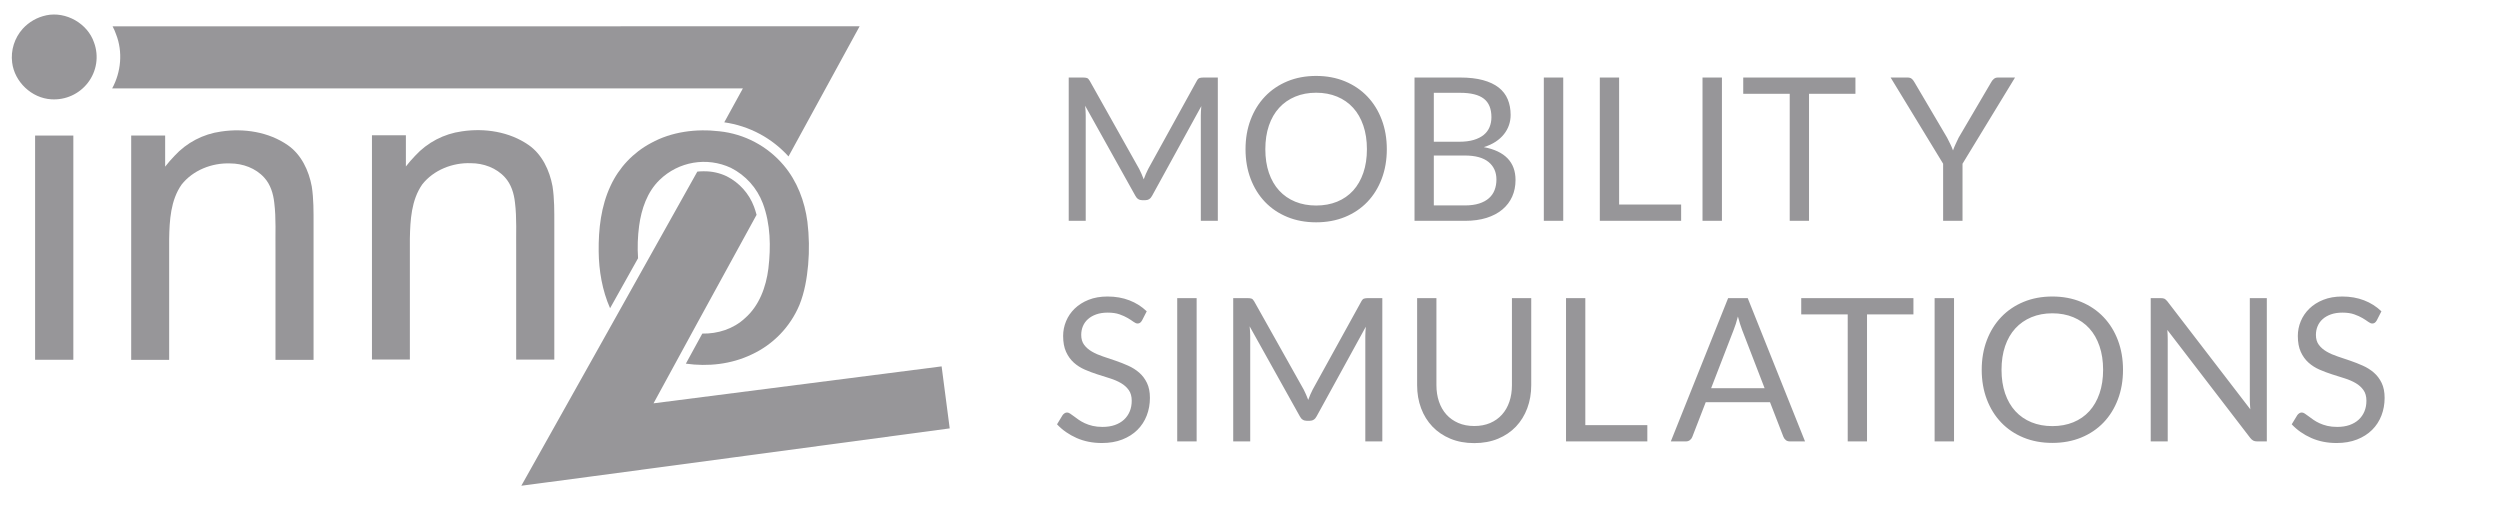
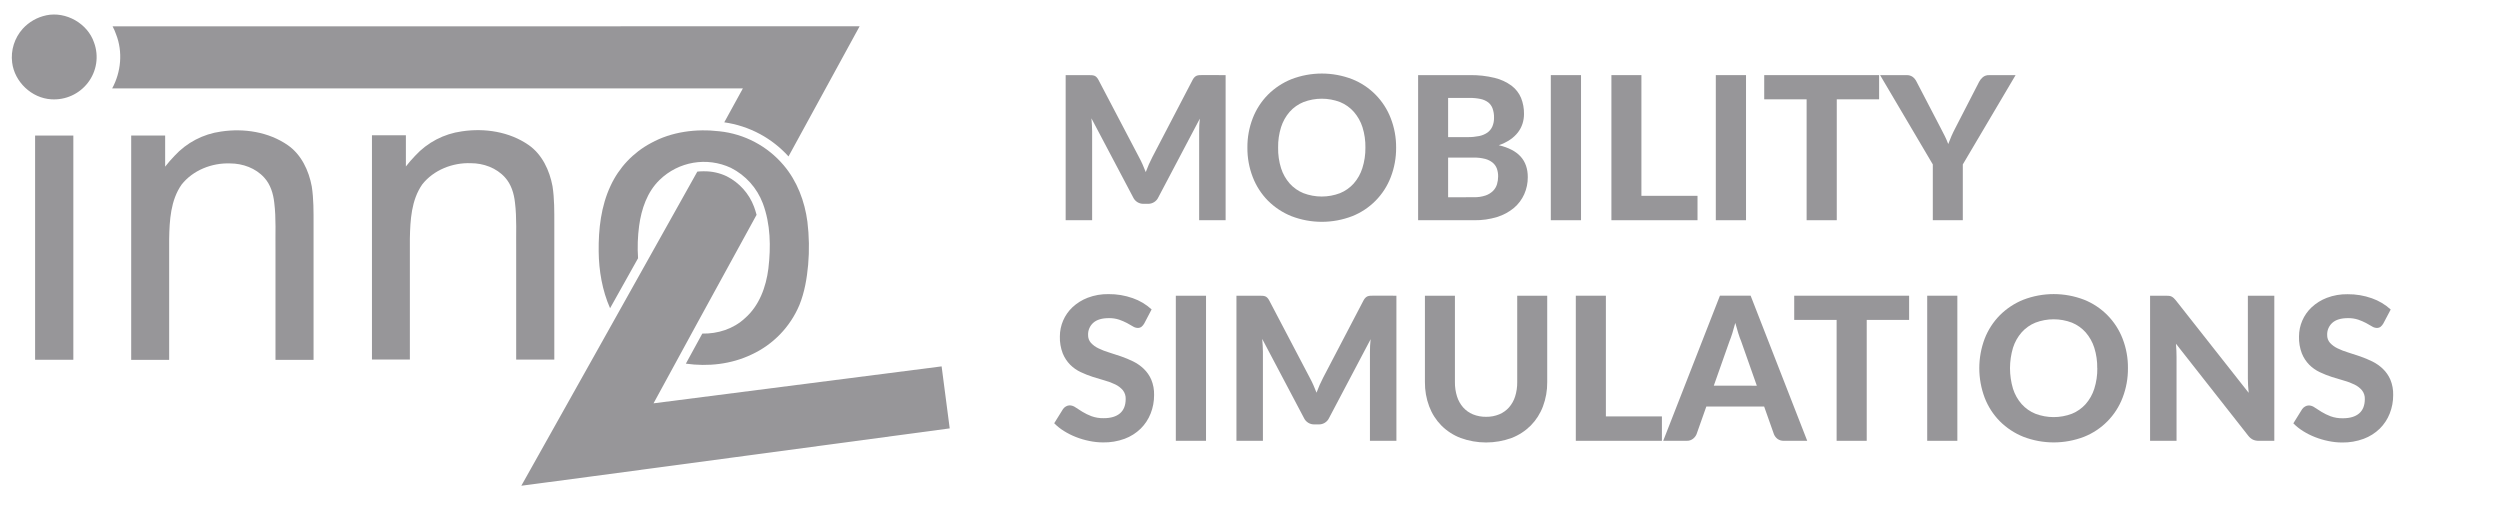
<svg xmlns="http://www.w3.org/2000/svg" id="Ebene_1" data-name="Ebene 1" viewBox="0 0 1700 344.16">
  <defs>
-     <style>.cls-1,.cls-2{fill:#979699;}.cls-2{font-size:136px;font-family:Lato-Black, Lato;}.cls-3{letter-spacing:-0.04em;}.cls-4{letter-spacing:-0.07em;}</style>
+     <style>.cls-1{fill:#979699;}</style>
  </defs>
  <path class="cls-1" d="M31.44,10.41C44.94,7.6,59.56,16,63.93,28.87A28.59,28.59,0,0,1,59.74,56.3,29,29,0,0,1,34.87,67.53c-13.4-.78-25-11.89-26.61-25a29,29,0,0,1,7.22-23,29.88,29.88,0,0,1,16-9.11Z" />
  <path class="cls-1" d="M150.35,89.44c15.51-2.33,32.28.22,45.34,9.27C204.93,105.12,210,116,212,126.78c1.32,8.5,1.22,17.13,1.22,25.71,0,30.73,0,92.21,0,92.21H187.33s0-49.74,0-74.6c-.17-10.74.5-21.54-.83-32.23-.68-6.15-2.55-12.42-6.8-17.07-5.83-6.49-14.64-9.66-23.23-9.67-12.38-.45-25.25,4.59-33,14.4-7.49,10.71-8.21,24.33-8.44,37,0,27.42,0,82.17,0,82.17H89.21V92.18H112.3v21.15a89,89,0,0,1,6.3-7.28,52.79,52.79,0,0,1,31.75-16.61Z" />
  <rect class="cls-1" x="23.87" y="92.18" width="26" height="152.46" />
  <path class="cls-1" d="M314.08,89.31c15.51-2.33,32.28.22,45.34,9.27,9.24,6.41,14.28,17.27,16.29,28.06,1.32,8.49,1.22,17.13,1.22,25.7,0,30.74,0,92.21,0,92.21H351s0-49.74,0-74.61c-.16-10.73.51-21.54-.82-32.23-.67-6.15-2.56-12.43-6.8-17.08-5.82-6.49-14.64-9.66-23.23-9.66-12.37-.46-25.25,4.59-33,14.39-7.48,10.71-8.19,24.33-8.44,36.95,0,27.42,0,82.18,0,82.18H252.93V92H276V113.2a88.68,88.68,0,0,1,6.29-7.27,52.81,52.81,0,0,1,31.75-16.61Z" />
  <path class="cls-1" d="M640.3,249.14s-130.59,16.79-195.9,25.12c4.62-8.75,50.46-92.43,70.07-128.18-.51-1.89-1.07-3.75-1.74-5.53a38.31,38.31,0,0,0-18.57-20.68,35,35,0,0,0-15.3-3.39H478a35.88,35.88,0,0,0-3.82.22C452.72,155.25,354.5,330.3,354.5,330.3c1.15,0,291.3-39,291.3-39Z" />
  <path class="cls-1" d="M433.88,175.6a109.8,109.8,0,0,1,.72-22c1.54-11.42,5.47-23.1,13.94-31.27A43.25,43.25,0,0,1,497,114.13a44.77,44.77,0,0,1,21.73,24.17c5.28,14.09,5.51,29.54,3.77,44.33-1.58,12.55-6.23,25.34-16,33.81-7.77,7.23-18.42,10.61-28.94,10.4l-11.18,20.45c15.09,2.12,30.83.41,44.64-6.19a64.65,64.65,0,0,0,32.59-33.73c3.52-8.69,5.07-18,5.93-27.31a140.73,140.73,0,0,0-.5-29.29c-1.82-13.9-7-27.61-16.12-38.36a66.25,66.25,0,0,0-43.75-23.14c-15.79-1.84-32.43.23-46.49,8a62.77,62.77,0,0,0-27.52,29.13c-6.48,13.84-8.23,29.41-8.06,44.54.14,13.19,2.42,26.55,7.75,38.65Z" />
  <path class="cls-1" d="M76.56,17.91a39.1,39.1,0,0,1,2.39,5.48C83.61,35.28,82.32,49,76.28,60.11q214.44.06,428.88,0c-4.24,7.68-8.41,15.39-12.66,23.07a72.63,72.63,0,0,1,43.68,23.19c17.68-32.44,48.36-88.5,48.36-88.5Z" />
-   <text class="cls-2" transform="translate(714.29 150.16)">MOBILIT<tspan class="cls-3" x="571.19" y="0">Y</tspan>
-     <tspan x="656.54" y="0" xml:space="preserve"> </tspan>
-     <tspan x="0" y="150">SIMUL</tspan>
-     <tspan class="cls-4" x="421.46" y="150">A</tspan>
-     <tspan x="508.5" y="150">TIONS</tspan>
-   </text>
+   <path class="cls-1" d="M833.42,51.08v98.67h-18V89.16q0-1.9.1-4.08t.37-4.42l-28.22,53.52a7.57,7.57,0,0,1-7.14,4.42h-2.86a7.6,7.6,0,0,1-7.14-4.42L742.17,80.46q.2,2.38.34,4.59t.14,4.11v60.59h-18V51.08h15.5q1.29,0,2.31.07a6,6,0,0,1,1.8.37,4.16,4.16,0,0,1,1.43,1,7.56,7.56,0,0,1,1.26,1.8l27.61,52.63q1.29,2.38,2.41,4.9t2.14,5.17q1-2.72,2.14-5.3t2.41-5L811,54.28a7,7,0,0,1,1.29-1.8,4.5,4.5,0,0,1,1.46-1,5.94,5.94,0,0,1,1.77-.37q1-.07,2.35-.07Z" />
+   <path class="cls-1" d="M949.36,100.38a54.33,54.33,0,0,1-3.64,20.06A46.36,46.36,0,0,1,919.51,147a57.54,57.54,0,0,1-41.34,0,47.84,47.84,0,0,1-16-10.57,46.73,46.73,0,0,1-10.3-16,54.31,54.31,0,0,1-3.64-20.06,54,54,0,0,1,3.64-20,46.81,46.81,0,0,1,10.3-15.95,47.85,47.85,0,0,1,16-10.57,57.54,57.54,0,0,1,41.34,0,46.55,46.55,0,0,1,26.21,26.59A53.88,53.88,0,0,1,949.36,100.38Zm-20.88,0a44.08,44.08,0,0,0-2-13.91A29.5,29.5,0,0,0,920.56,76a25.33,25.33,0,0,0-9.32-6.6,35,35,0,0,0-24.85,0A25.25,25.25,0,0,0,877,76a29.49,29.49,0,0,0-5.88,10.47,44.08,44.08,0,0,0-2,13.91,44.31,44.31,0,0,0,2,14A29.11,29.11,0,0,0,877,124.8a25.41,25.41,0,0,0,9.35,6.56,35,35,0,0,0,24.85,0,25.49,25.49,0,0,0,9.32-6.56,29.13,29.13,0,0,0,5.88-10.44A44.31,44.31,0,0,0,928.48,100.38Z" />
+   <path class="cls-1" d="M999.34,51.08a66.85,66.85,0,0,1,17,1.87,32.2,32.2,0,0,1,11.49,5.3,20.25,20.25,0,0,1,6.49,8.33,28.21,28.21,0,0,1,2,10.95,21.57,21.57,0,0,1-1,6.53,19.47,19.47,0,0,1-3.06,5.88,22.7,22.7,0,0,1-5.34,5,32.47,32.47,0,0,1-7.75,3.81q10.06,2.38,14.89,7.75t4.83,13.94a28.05,28.05,0,0,1-2.41,11.63,26.29,26.29,0,0,1-7,9.32,33.2,33.2,0,0,1-11.39,6.15,50,50,0,0,1-15.54,2.21H964.32V51.08Zm-14.62,15.5V93.24h13.4a36.6,36.6,0,0,0,7.62-.71,15.25,15.25,0,0,0,5.58-2.28,10.15,10.15,0,0,0,3.43-4.11,14.47,14.47,0,0,0,1.19-6.15,17.62,17.62,0,0,0-1-6.26,9.26,9.26,0,0,0-3-4.15,13.23,13.23,0,0,0-5.17-2.28,33.7,33.7,0,0,0-7.41-.71Zm17.48,67.52a23.15,23.15,0,0,0,8.06-1.19,13.53,13.53,0,0,0,5.07-3.16,10.83,10.83,0,0,0,2.65-4.52,18.62,18.62,0,0,0,.75-5.27,15.37,15.37,0,0,0-.88-5.37,9.6,9.6,0,0,0-2.86-4,13.48,13.48,0,0,0-5.13-2.55,29.35,29.35,0,0,0-7.79-.88H984.72v27Z" />
+   <path class="cls-1" d="M1075.09,149.75h-20.54V51.08h20.54Z" />
+   <path class="cls-1" d="M1154.31,133.16v16.59h-58.55V51.08h20.4v82.08Z" />
+   <path class="cls-1" d="M1187.29,149.75h-20.54V51.08h20.54Z" />
+   <path class="cls-1" d="M1277.8,67.54H1249v82.21H1228.5V67.54h-28.83V51.08h78.13Z" />
+   <path class="cls-1" d="M1334.71,111.81v37.94h-20.4V111.81l-35.84-60.72h18a6.69,6.69,0,0,1,4.25,1.26,9.07,9.07,0,0,1,2.55,3.23l16.18,31.08q1.63,3.13,3,5.85t2.35,5.44q1-2.72,2.21-5.47t2.82-5.81l16-31.08a10.12,10.12,0,0,1,2.45-3.06,6.17,6.17,0,0,1,4.22-1.43h18.09Z" />
+   <path class="cls-1" d="M778.07,220a7.76,7.76,0,0,1-1.94,2.28,4.24,4.24,0,0,1-2.55.71,6.29,6.29,0,0,1-3.23-1.05q-1.73-1.05-4-2.28a39.23,39.23,0,0,0-5.3-2.28,21.1,21.1,0,0,0-7-1.05q-7.07,0-10.61,3.16a10.56,10.56,0,0,0-3.54,8.26,7.75,7.75,0,0,0,1.94,5.41,16.82,16.82,0,0,0,5.1,3.71,47.17,47.17,0,0,0,7.17,2.79q4,1.22,8.23,2.69a72.7,72.7,0,0,1,8.23,3.43,29,29,0,0,1,7.17,5,22.76,22.76,0,0,1,5.1,7.31,25.58,25.58,0,0,1,1.94,10.51,33.73,33.73,0,0,1-2.35,12.61,29.92,29.92,0,0,1-6.77,10.27,31.32,31.32,0,0,1-10.91,6.9A40.52,40.52,0,0,1,750,300.84a46.57,46.57,0,0,1-9.35-1,53.78,53.78,0,0,1-9-2.65,49.41,49.41,0,0,1-8.13-4.08,35.66,35.66,0,0,1-6.66-5.3l6-9.66a6.06,6.06,0,0,1,2-1.8,5.05,5.05,0,0,1,2.58-.71,7.05,7.05,0,0,1,3.88,1.36q2,1.36,4.69,3a38,38,0,0,0,6.15,3,23.19,23.19,0,0,0,8.4,1.36q7.14,0,11-3.26t3.91-9.72a9.11,9.11,0,0,0-1.94-6.05,15.63,15.63,0,0,0-5.07-3.88,40.24,40.24,0,0,0-7.14-2.69q-4-1.12-8.23-2.48a67.34,67.34,0,0,1-8.23-3.26,25.42,25.42,0,0,1-7.14-5,23.82,23.82,0,0,1-5.07-7.75,29.82,29.82,0,0,1-1.94-11.49,27.31,27.31,0,0,1,8.57-19.86,32,32,0,0,1,10.37-6.46A37.94,37.94,0,0,1,753.79,200a48,48,0,0,1,16.49,2.75,37,37,0,0,1,12.82,7.65Z" />
+   <path class="cls-1" d="M820.09,299.75H799.56V201.08h20.54Z" />
+   <path class="cls-1" d="M949.56,201.08v98.67h-18V239.16q0-1.9.1-4.08t.37-4.42L903.8,284.18a7.57,7.57,0,0,1-7.14,4.42H893.8a7.6,7.6,0,0,1-7.14-4.42l-28.36-53.72q.2,2.38.34,4.59t.14,4.11v60.59h-18V201.08h15.5q1.29,0,2.31.07a6,6,0,0,1,1.8.37,4.17,4.17,0,0,1,1.43,1,7.56,7.56,0,0,1,1.26,1.8l27.61,52.63q1.29,2.38,2.41,4.9t2.14,5.17q1-2.72,2.14-5.3t2.41-5l27.4-52.43a7,7,0,0,1,1.29-1.8,4.5,4.5,0,0,1,1.46-1,5.94,5.94,0,0,1,1.77-.37q1-.07,2.35-.07Z" />
+   <path class="cls-1" d="M1010.56,283.43a22.69,22.69,0,0,0,8.91-1.67,18.32,18.32,0,0,0,6.66-4.73,20.72,20.72,0,0,0,4.15-7.41,31.31,31.31,0,0,0,1.43-9.79V201.08h20.4v58.75a45.59,45.59,0,0,1-2.89,16.49,37.21,37.21,0,0,1-8.26,13,37.66,37.66,0,0,1-13.06,8.5,50.76,50.76,0,0,1-34.71,0,37.58,37.58,0,0,1-13.09-8.5,37.18,37.18,0,0,1-8.26-13,45.57,45.57,0,0,1-2.89-16.49V201.08h20.4v58.75a31.31,31.31,0,0,0,1.43,9.79,20.72,20.72,0,0,0,4.15,7.41,18.3,18.3,0,0,0,6.66,4.73A22.87,22.87,0,0,0,1010.56,283.43Z" />
+   <path class="cls-1" d="M1130.1,283.16v16.59h-58.55V201.08H1092v82.08Z" />
+   <path class="cls-1" d="M1228.91,299.75h-15.84a7,7,0,0,1-4.32-1.26,7.61,7.61,0,0,1-2.48-3.23l-6.66-18.84h-39.3l-6.66,18.84a7.76,7.76,0,0,1-2.38,3.09,6.53,6.53,0,0,1-4.28,1.39h-16l38.56-98.67h20.88Zm-34.27-37.47L1184,232.09q-1-2.38-2-5.58t-2-6.94q-1,3.81-2,7t-2,5.61l-10.61,30.06Z" />
+   <path class="cls-1" d="M1298.2,217.54h-28.83v82.21H1248.9V217.54h-28.83V201.08h78.13Z" />
+   <path class="cls-1" d="M1331,299.75H1310.5V201.08H1331Z" />
+   <path class="cls-1" d="M1447,250.38a54.33,54.33,0,0,1-3.64,20.06A46.37,46.37,0,0,1,1417.2,297a57.54,57.54,0,0,1-41.34,0,47.84,47.84,0,0,1-16-10.57,46.72,46.72,0,0,1-10.3-16,57,57,0,0,1,0-40.09,46.79,46.79,0,0,1,10.3-15.95,47.86,47.86,0,0,1,16-10.57,57.54,57.54,0,0,1,41.34,0,46.56,46.56,0,0,1,26.21,26.59A53.88,53.88,0,0,1,1447,250.38Zm-20.88,0a44.08,44.08,0,0,0-2-13.91,29.5,29.5,0,0,0-5.88-10.47,25.33,25.33,0,0,0-9.32-6.6,35,35,0,0,0-24.85,0,25.27,25.27,0,0,0-9.35,6.6,29.5,29.5,0,0,0-5.88,10.47,48.65,48.65,0,0,0,0,27.88,29.13,29.13,0,0,0,5.88,10.44,25.42,25.42,0,0,0,9.35,6.56,35,35,0,0,0,24.85,0,25.48,25.48,0,0,0,9.32-6.56,29.13,29.13,0,0,0,5.88-10.44A44.31,44.31,0,0,0,1426.17,250.38Z" />
+   <path class="cls-1" d="M1546.53,201.08v98.67H1536a9.24,9.24,0,0,1-4-.78,9.68,9.68,0,0,1-3.2-2.69l-49.16-62.56q.2,2.38.31,4.69t.1,4.28v57.05h-18V201.08h10.74a20.6,20.6,0,0,1,2.21.1,4.92,4.92,0,0,1,1.67.48,6.47,6.47,0,0,1,1.43,1,13.78,13.78,0,0,1,1.5,1.63l49.5,62.83q-.27-2.58-.41-5t-.14-4.59V201.08Z" />
+   <path class="cls-1" d="M1620.65,220a7.75,7.75,0,0,1-1.94,2.28,4.24,4.24,0,0,1-2.55.71,6.28,6.28,0,0,1-3.23-1.05q-1.73-1.05-4-2.28a39.22,39.22,0,0,0-5.3-2.28,21.1,21.1,0,0,0-7-1.05q-7.07,0-10.61,3.16a10.56,10.56,0,0,0-3.54,8.26,7.75,7.75,0,0,0,1.94,5.41,16.82,16.82,0,0,0,5.1,3.71,47.13,47.13,0,0,0,7.17,2.79q4,1.22,8.23,2.69a72.74,72.74,0,0,1,8.23,3.43,29,29,0,0,1,7.17,5,22.77,22.77,0,0,1,5.1,7.31,25.58,25.58,0,0,1,1.94,10.51,33.72,33.72,0,0,1-2.35,12.61,29.91,29.91,0,0,1-6.77,10.27,31.32,31.32,0,0,1-10.91,6.9,40.52,40.52,0,0,1-14.72,2.52,46.58,46.58,0,0,1-9.35-1,53.77,53.77,0,0,1-9-2.65,49.39,49.39,0,0,1-8.13-4.08,35.69,35.69,0,0,1-6.66-5.3l6-9.66a6.05,6.05,0,0,1,2-1.8,5.05,5.05,0,0,1,2.58-.71,7.06,7.06,0,0,1,3.88,1.36q2,1.36,4.69,3a38,38,0,0,0,6.15,3,23.2,23.2,0,0,0,8.4,1.36q7.14,0,11-3.26t3.91-9.72a9.11,9.11,0,0,0-1.94-6.05,15.63,15.63,0,0,0-5.07-3.88,40.23,40.23,0,0,0-7.14-2.69q-4-1.12-8.23-2.48a67.38,67.38,0,0,1-8.23-3.26,25.42,25.42,0,0,1-7.14-5,23.81,23.81,0,0,1-5.07-7.75,29.82,29.82,0,0,1-1.94-11.49,27.3,27.3,0,0,1,8.57-19.86,32,32,0,0,1,10.37-6.46,37.93,37.93,0,0,1,14.11-2.45,48,48,0,0,1,16.49,2.75,37,37,0,0,1,12.82,7.65Z" />
</svg>
